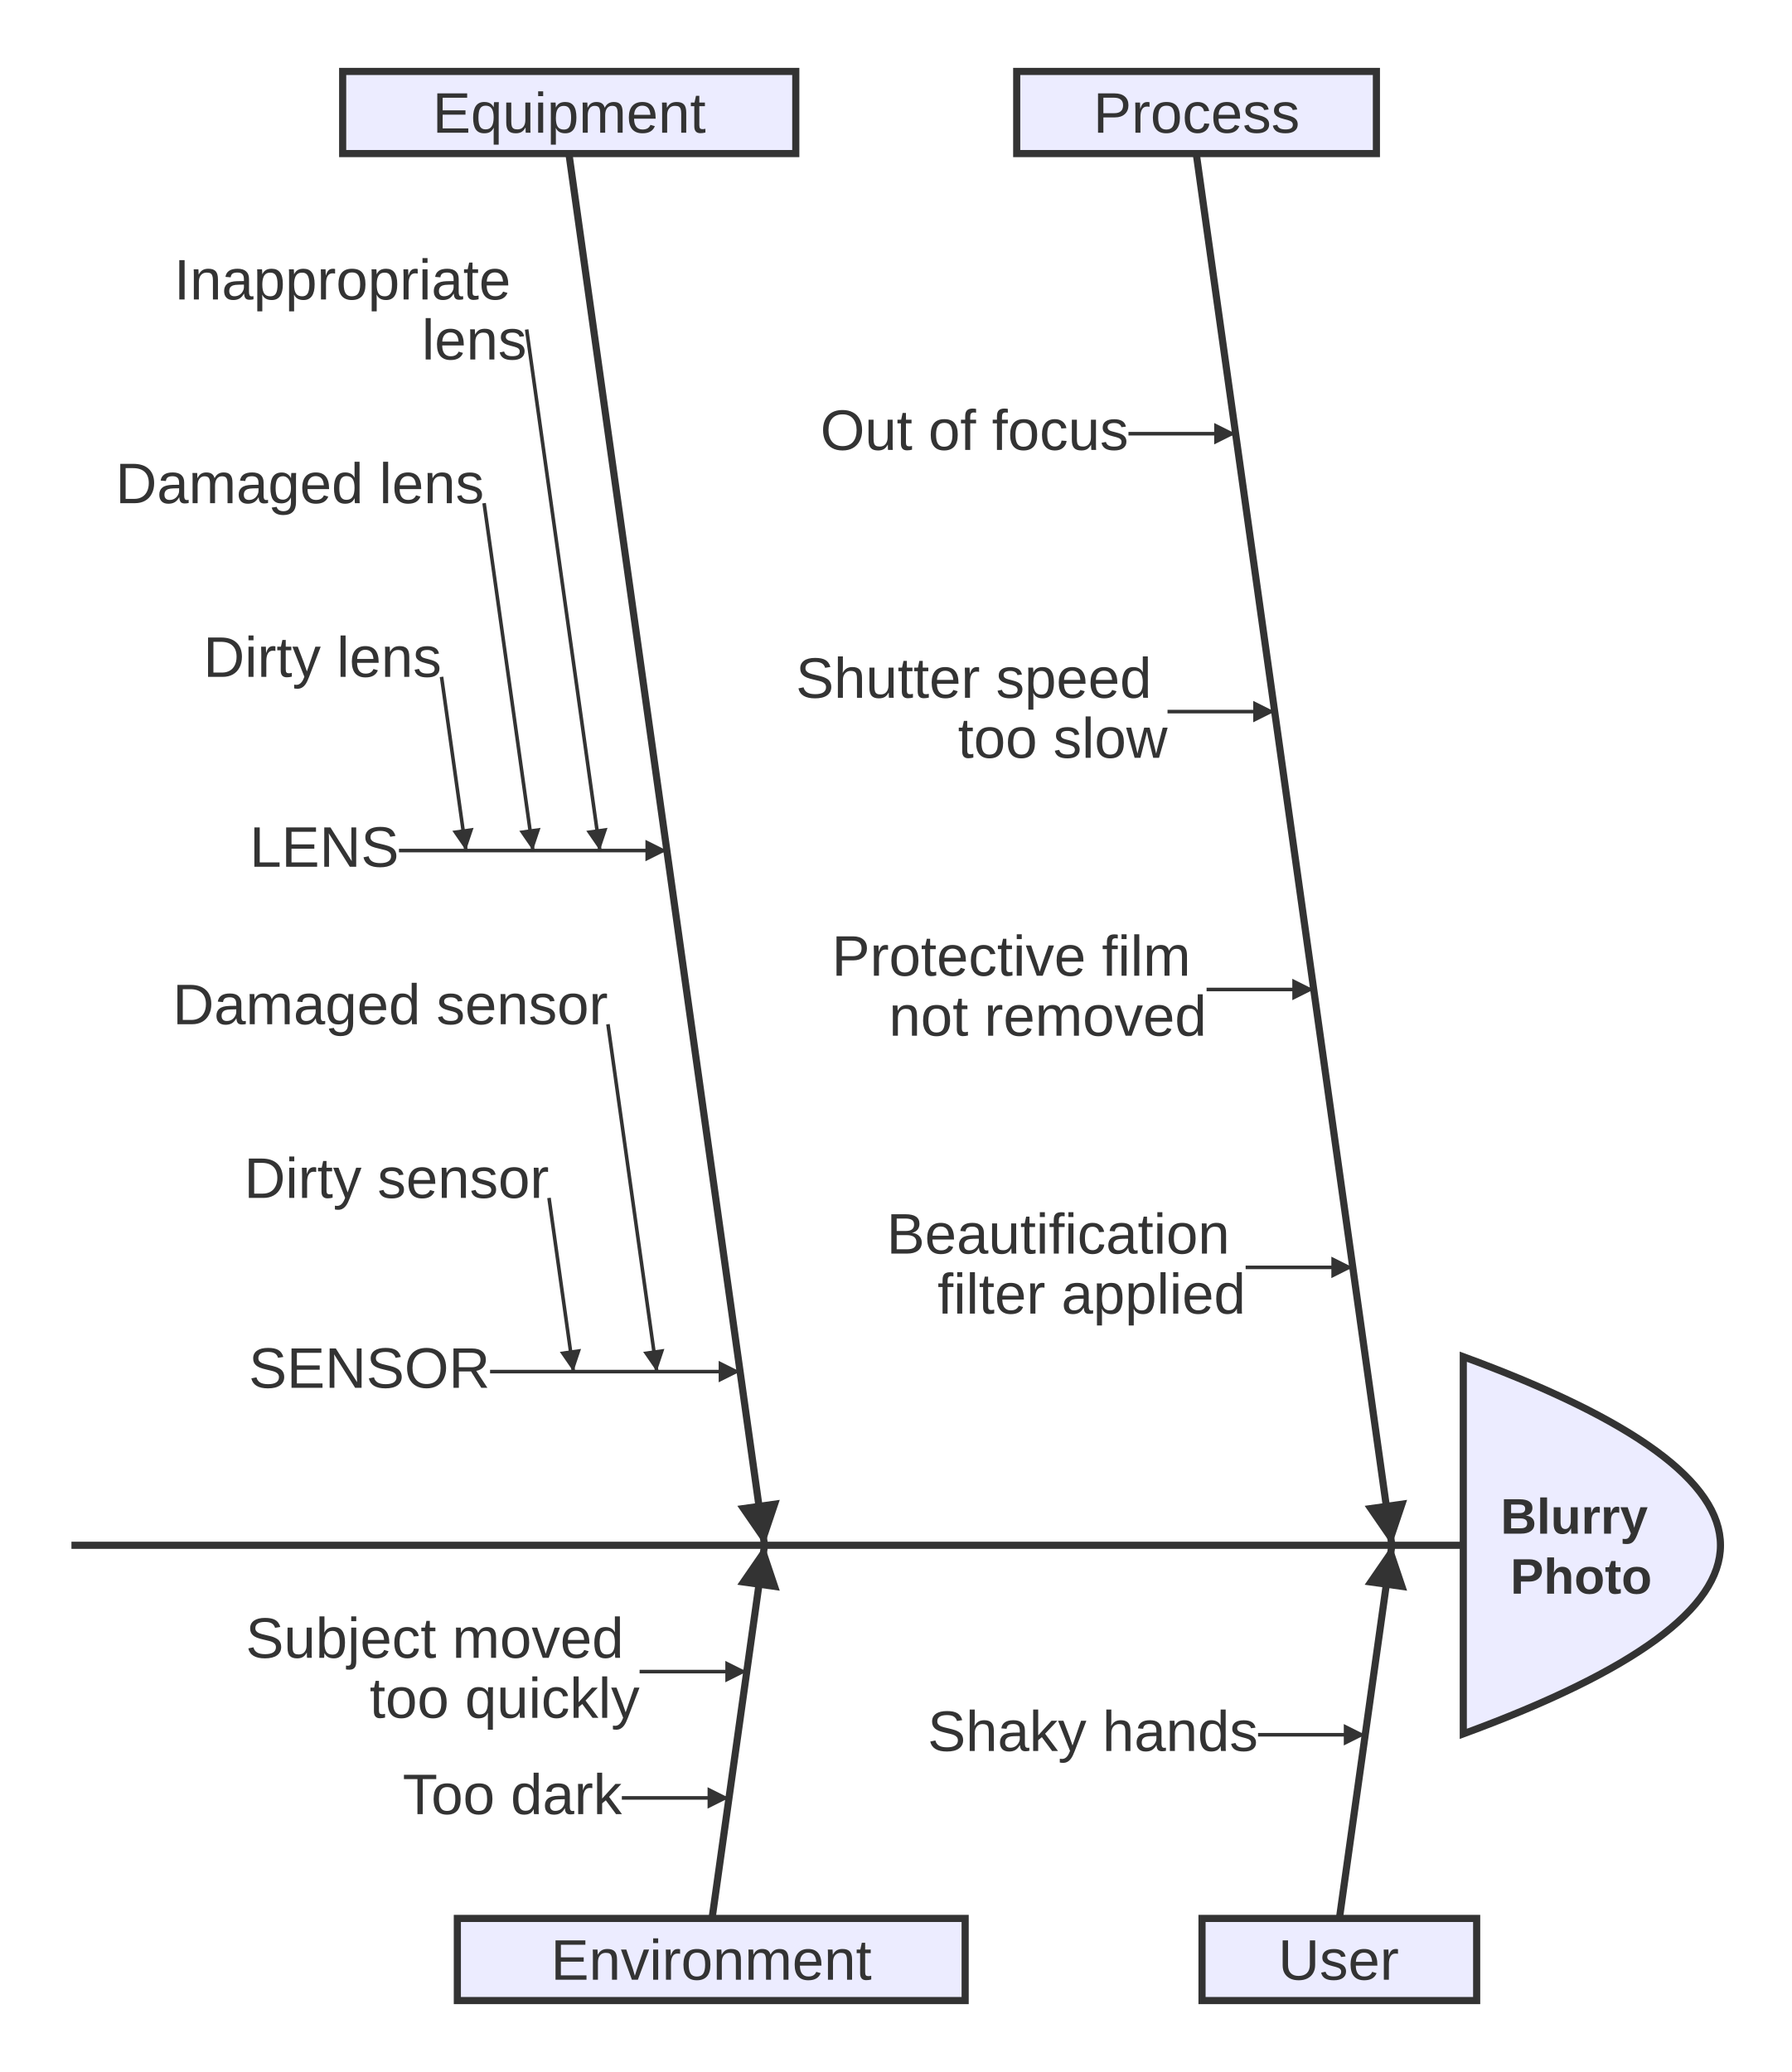
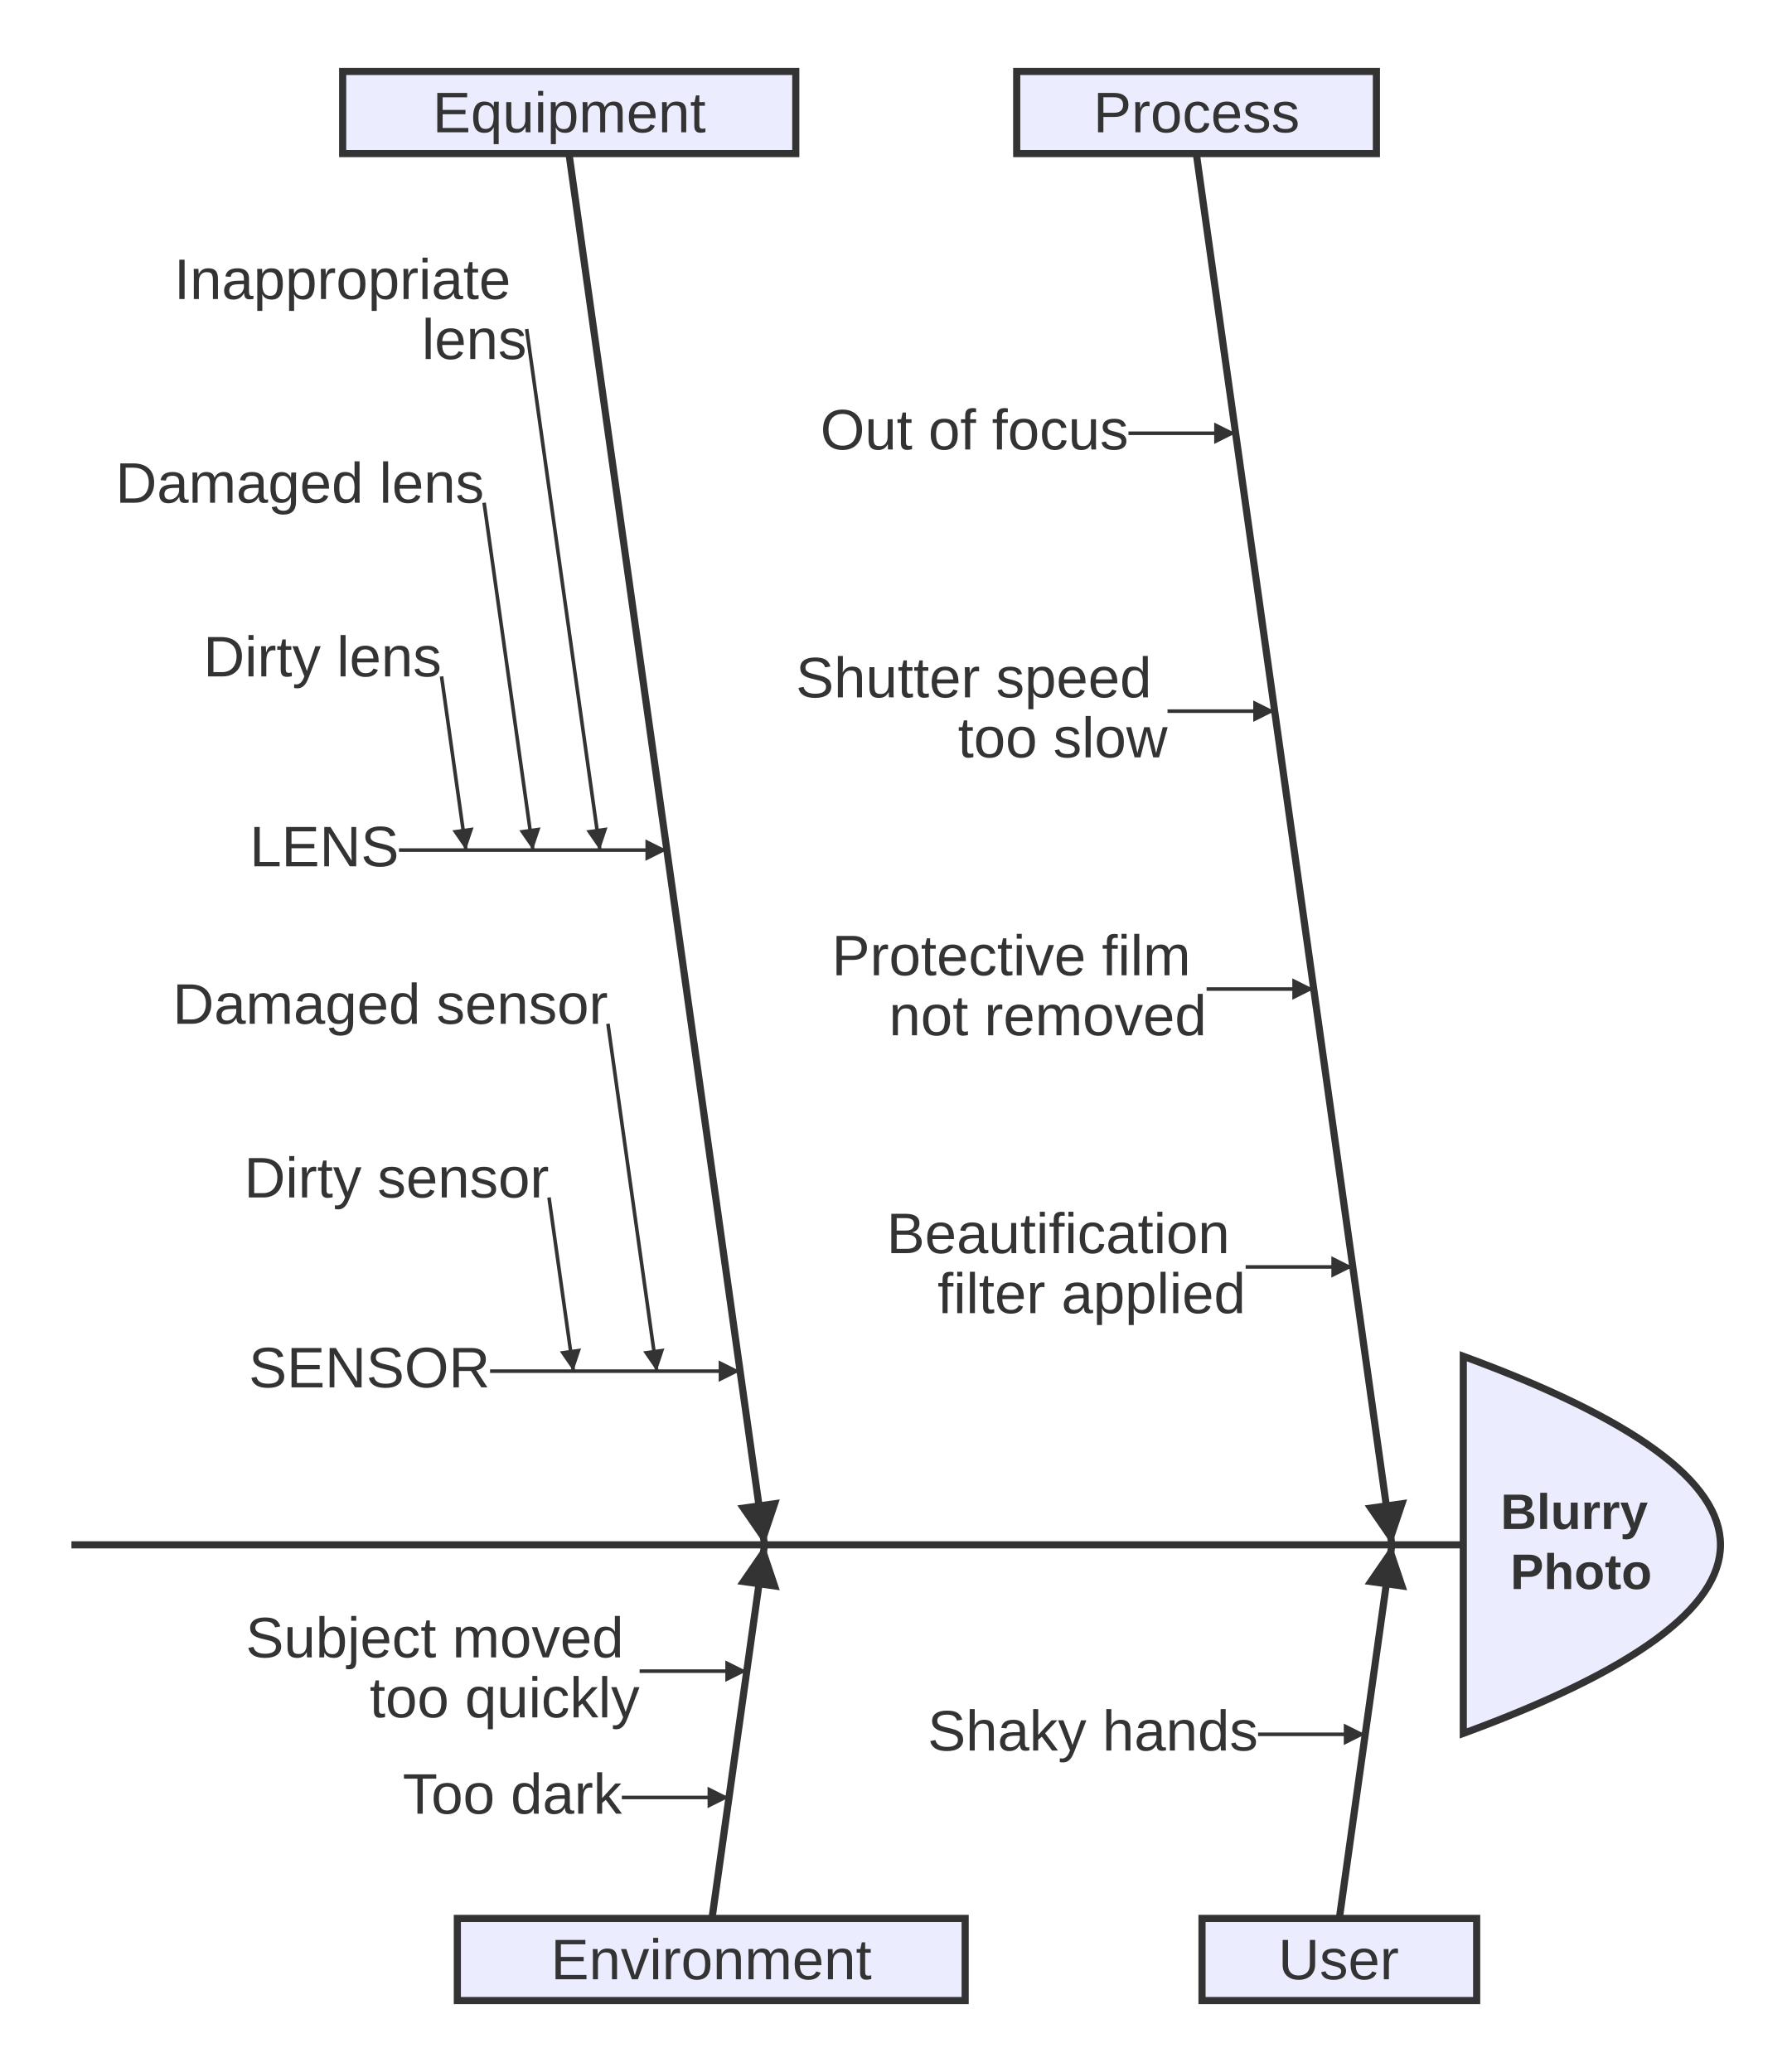
- <svg xmlns="http://www.w3.org/2000/svg" id="my-svg" width="100%" style="max-width: 501.671px; background-color: transparent;" viewBox="-409.671 -39.802 501.671 580.134" role="graphics-document document" aria-roledescription="ishikawa">
+ <svg xmlns="http://www.w3.org/2000/svg" id="my-svg" width="100%" style="max-width: 501.671px; background-color: transparent;" viewBox="-409.671 -39.677 501.671 580.134" role="graphics-document document" aria-roledescription="ishikawa">
  <style>#my-svg{font-family:"trebuchet ms",verdana,arial,sans-serif;font-size:16px;fill:#333;}@keyframes edge-animation-frame{from{stroke-dashoffset:0;}}@keyframes dash{to{stroke-dashoffset:0;}}#my-svg .edge-animation-slow{stroke-dasharray:9,5!important;stroke-dashoffset:900;animation:dash 50s linear infinite;stroke-linecap:round;}#my-svg .edge-animation-fast{stroke-dasharray:9,5!important;stroke-dashoffset:900;animation:dash 20s linear infinite;stroke-linecap:round;}#my-svg .error-icon{fill:#552222;}#my-svg .error-text{fill:#552222;stroke:#552222;}#my-svg .edge-thickness-normal{stroke-width:1px;}#my-svg .edge-thickness-thick{stroke-width:3.5px;}#my-svg .edge-pattern-solid{stroke-dasharray:0;}#my-svg .edge-thickness-invisible{stroke-width:0;fill:none;}#my-svg .edge-pattern-dashed{stroke-dasharray:3;}#my-svg .edge-pattern-dotted{stroke-dasharray:2;}#my-svg .marker{fill:#333333;stroke:#333333;}#my-svg .marker.cross{stroke:#333333;}#my-svg svg{font-family:"trebuchet ms",verdana,arial,sans-serif;font-size:16px;}#my-svg p{margin:0;}#my-svg .ishikawa .ishikawa-spine,#my-svg .ishikawa .ishikawa-branch,#my-svg .ishikawa .ishikawa-sub-branch{stroke:#333333;stroke-width:2;fill:none;}#my-svg .ishikawa .ishikawa-sub-branch{stroke-width:1;}#my-svg .ishikawa .ishikawa-arrow{fill:#333333;}#my-svg .ishikawa .ishikawa-head{fill:#ECECFF;stroke:#333333;stroke-width:2;}#my-svg .ishikawa .ishikawa-label-box{fill:#ECECFF;stroke:#333333;stroke-width:2;}#my-svg .ishikawa text{font-family:"trebuchet ms",verdana,arial,sans-serif;font-size:16px;fill:#333;}#my-svg .ishikawa .ishikawa-head-label{font-weight:600;text-anchor:middle;dominant-baseline:middle;font-size:14px;}#my-svg .ishikawa .ishikawa-label{text-anchor:end;}#my-svg .ishikawa .ishikawa-label.cause{text-anchor:middle;dominant-baseline:middle;}#my-svg .ishikawa .ishikawa-label.align{text-anchor:end;dominant-baseline:middle;}#my-svg .ishikawa .ishikawa-label.up{dominant-baseline:baseline;}#my-svg .ishikawa .ishikawa-label.down{dominant-baseline:hanging;}#my-svg .node .neo-node{stroke:#9370DB;}#my-svg [data-look="neo"].node rect,#my-svg [data-look="neo"].cluster rect,#my-svg [data-look="neo"].node polygon{stroke:#9370DB;filter:drop-shadow(1px 2px 2px rgba(185, 185, 185, 1));}#my-svg [data-look="neo"].swimlane.cluster rect{filter:none;}#my-svg [data-look="neo"].node path{stroke:#9370DB;stroke-width:1px;}#my-svg [data-look="neo"].node .outer-path{filter:drop-shadow(1px 2px 2px rgba(185, 185, 185, 1));}#my-svg [data-look="neo"].node .neo-line path{stroke:#9370DB;filter:none;}#my-svg [data-look="neo"].node circle{stroke:#9370DB;filter:drop-shadow(1px 2px 2px rgba(185, 185, 185, 1));}#my-svg [data-look="neo"].node circle .state-start{fill:#000000;}#my-svg [data-look="neo"].icon-shape .icon{fill:#9370DB;filter:drop-shadow(1px 2px 2px rgba(185, 185, 185, 1));}#my-svg [data-look="neo"].icon-shape .icon-neo path{stroke:#9370DB;filter:drop-shadow(1px 2px 2px rgba(185, 185, 185, 1));}#my-svg :root{--mermaid-font-family:"trebuchet ms",verdana,arial,sans-serif;}</style>
  <g />
  <g class="ishikawa">
    <defs>
      <marker id="ishikawa-arrow-my-svg" viewBox="0 0 10 10" refX="0" refY="5" markerWidth="6" markerHeight="6" orient="auto">
        <path d="M 10 0 L 0 5 L 10 10 Z" class="ishikawa-arrow" />
      </marker>
    </defs>
    <line class="ishikawa-spine" x1="-389.671" y1="392.857" x2="0" y2="392.857" />
    <g class="ishikawa-head-group" transform="translate(0,392.8571)">
      <path class="ishikawa-head" d="M 0 -52.8 L 0 52.8 Q 144 0 0 -52.8 Z" />
-       <text class="ishikawa-head-label" text-anchor="start" x="0" y="-8.4" transform="translate(33,1.171875)">
+       <text class="ishikawa-head-label" text-anchor="start" x="0" y="-8.4" transform="translate(33,0)">
        <tspan x="0" dy="0">Blurry</tspan>
        <tspan x="0" dy="16.8">Photo</tspan>
      </text>
    </g>
    <g class="ishikawa-pair">
      <line class="ishikawa-branch" x1="-20" y1="392.857" x2="-74.675" y2="3.823" marker-start="url(#ishikawa-arrow-my-svg)" />
      <g class="ishikawa-label-group">
-         <rect class="ishikawa-label-box" x="-125.027" y="-19.802" width="100.703" height="23" />
+         <rect class="ishikawa-label-box" x="-125.027" y="-19.677" width="100.703" height="23" />
        <text class="ishikawa-label cause" text-anchor="middle" x="-74.675" y="-7.177">
          <tspan x="-74.675" dy="0">Process</tspan>
        </text>
      </g>
      <g class="ishikawa-sub-group">
        <line class="ishikawa-sub-branch" x1="-30.935" y1="315.05" x2="-60.935" y2="315.05" marker-start="url(#ishikawa-arrow-my-svg)" />
        <text class="ishikawa-label align" text-anchor="end" x="-60.935" y="306.65">
          <tspan x="-60.935" dy="0">Beautification</tspan>
          <tspan x="-60.935" dy="16.8">filter applied</tspan>
        </text>
      </g>
      <g class="ishikawa-sub-group">
        <line class="ishikawa-sub-branch" x1="-41.87" y1="237.244" x2="-71.87" y2="237.244" marker-start="url(#ishikawa-arrow-my-svg)" />
        <text class="ishikawa-label align" text-anchor="end" x="-71.87" y="228.844">
          <tspan x="-71.87" dy="0">Protective film</tspan>
          <tspan x="-71.87" dy="16.8">not removed</tspan>
        </text>
      </g>
      <g class="ishikawa-sub-group">
        <line class="ishikawa-sub-branch" x1="-52.805" y1="159.437" x2="-82.805" y2="159.437" marker-start="url(#ishikawa-arrow-my-svg)" />
        <text class="ishikawa-label align" text-anchor="end" x="-82.805" y="151.037">
          <tspan x="-82.805" dy="0">Shutter speed</tspan>
          <tspan x="-82.805" dy="16.8">too slow</tspan>
        </text>
      </g>
      <g class="ishikawa-sub-group">
        <line class="ishikawa-sub-branch" x1="-63.74" y1="81.63" x2="-93.74" y2="81.63" marker-start="url(#ishikawa-arrow-my-svg)" />
        <text class="ishikawa-label align" text-anchor="end" x="-93.74" y="81.63">
          <tspan x="-93.74" dy="0">Out of focus</tspan>
        </text>
      </g>
      <line class="ishikawa-branch" x1="-20" y1="392.857" x2="-34.911" y2="498.957" marker-start="url(#ishikawa-arrow-my-svg)" />
      <g class="ishikawa-label-group">
-         <rect class="ishikawa-label-box" x="-73.146" y="497.332" width="76.891" height="23" />
+         <rect class="ishikawa-label-box" x="-73.146" y="497.457" width="76.891" height="23" />
        <text class="ishikawa-label cause" text-anchor="middle" x="-34.911" y="509.957">
          <tspan x="-34.911" dy="0">User</tspan>
        </text>
      </g>
      <g class="ishikawa-sub-group">
        <line class="ishikawa-sub-branch" x1="-27.456" y1="445.907" x2="-57.456" y2="445.907" marker-start="url(#ishikawa-arrow-my-svg)" />
        <text class="ishikawa-label align" text-anchor="end" x="-57.456" y="445.907">
          <tspan x="-57.456" dy="0">Shaky hands</tspan>
        </text>
      </g>
    </g>
    <g class="ishikawa-pair">
      <line class="ishikawa-branch" x1="-195.633" y1="392.857" x2="-250.308" y2="3.823" marker-start="url(#ishikawa-arrow-my-svg)" />
      <g class="ishikawa-label-group">
-         <rect class="ishikawa-label-box" x="-313.738" y="-19.802" width="126.859" height="23" />
+         <rect class="ishikawa-label-box" x="-313.738" y="-19.677" width="126.859" height="23" />
        <text class="ishikawa-label cause" text-anchor="middle" x="-250.308" y="-7.177">
          <tspan x="-250.308" dy="0">Equipment</tspan>
        </text>
      </g>
      <g class="ishikawa-sub-group">
        <line class="ishikawa-sub-branch" x1="-202.468" y1="344.228" x2="-272.468" y2="344.228" marker-start="url(#ishikawa-arrow-my-svg)" />
        <text class="ishikawa-label align" text-anchor="end" x="-272.468" y="344.228">
          <tspan x="-272.468" dy="0">SENSOR</tspan>
        </text>
      </g>
      <g class="ishikawa-sub-group">
        <line class="ishikawa-sub-branch" x1="-249.134" y1="344.228" x2="-255.969" y2="295.599" marker-start="url(#ishikawa-arrow-my-svg)" />
        <text class="ishikawa-label up" text-anchor="end" x="-255.969" y="295.599">
          <tspan x="-255.969" dy="0">Dirty sensor</tspan>
        </text>
      </g>
      <g class="ishikawa-sub-group">
        <line class="ishikawa-sub-branch" x1="-225.801" y1="344.228" x2="-239.47" y2="246.969" marker-start="url(#ishikawa-arrow-my-svg)" />
        <text class="ishikawa-label up" text-anchor="end" x="-239.47" y="246.969">
          <tspan x="-239.47" dy="0">Damaged sensor</tspan>
        </text>
      </g>
      <g class="ishikawa-sub-group">
        <line class="ishikawa-sub-branch" x1="-222.971" y1="198.34" x2="-297.971" y2="198.34" marker-start="url(#ishikawa-arrow-my-svg)" />
        <text class="ishikawa-label align" text-anchor="end" x="-297.971" y="198.34">
          <tspan x="-297.971" dy="0">LENS</tspan>
        </text>
      </g>
      <g class="ishikawa-sub-group">
        <line class="ishikawa-sub-branch" x1="-279.221" y1="198.34" x2="-286.055" y2="149.711" marker-start="url(#ishikawa-arrow-my-svg)" />
        <text class="ishikawa-label up" text-anchor="end" x="-286.055" y="149.711">
          <tspan x="-286.055" dy="0">Dirty lens</tspan>
        </text>
      </g>
      <g class="ishikawa-sub-group">
        <line class="ishikawa-sub-branch" x1="-260.471" y1="198.34" x2="-274.14" y2="101.082" marker-start="url(#ishikawa-arrow-my-svg)" />
        <text class="ishikawa-label up" text-anchor="end" x="-274.14" y="101.082">
          <tspan x="-274.14" dy="0">Damaged lens</tspan>
        </text>
      </g>
      <g class="ishikawa-sub-group">
        <line class="ishikawa-sub-branch" x1="-241.721" y1="198.34" x2="-262.224" y2="52.452" marker-start="url(#ishikawa-arrow-my-svg)" />
        <text class="ishikawa-label up" text-anchor="end" x="-262.224" y="44.052">
          <tspan x="-262.224" dy="0">Inappropriate</tspan>
          <tspan x="-262.224" dy="16.8">lens</tspan>
        </text>
      </g>
      <line class="ishikawa-branch" x1="-195.633" y1="392.857" x2="-210.545" y2="498.957" marker-start="url(#ishikawa-arrow-my-svg)" />
      <g class="ishikawa-label-group">
-         <rect class="ishikawa-label-box" x="-281.631" y="497.332" width="142.172" height="23" />
+         <rect class="ishikawa-label-box" x="-281.631" y="497.457" width="142.172" height="23" />
        <text class="ishikawa-label cause" text-anchor="middle" x="-210.545" y="509.957">
          <tspan x="-210.545" dy="0">Environment</tspan>
        </text>
      </g>
      <g class="ishikawa-sub-group">
        <line class="ishikawa-sub-branch" x1="-200.604" y1="428.224" x2="-230.604" y2="428.224" marker-start="url(#ishikawa-arrow-my-svg)" />
        <text class="ishikawa-label align" text-anchor="end" x="-230.604" y="419.824">
          <tspan x="-230.604" dy="0">Subject moved</tspan>
          <tspan x="-230.604" dy="16.8">too quickly</tspan>
        </text>
      </g>
      <g class="ishikawa-sub-group">
        <line class="ishikawa-sub-branch" x1="-205.574" y1="463.591" x2="-235.574" y2="463.591" marker-start="url(#ishikawa-arrow-my-svg)" />
        <text class="ishikawa-label align" text-anchor="end" x="-235.574" y="463.591">
          <tspan x="-235.574" dy="0">Too dark</tspan>
        </text>
      </g>
    </g>
  </g>
</svg>
